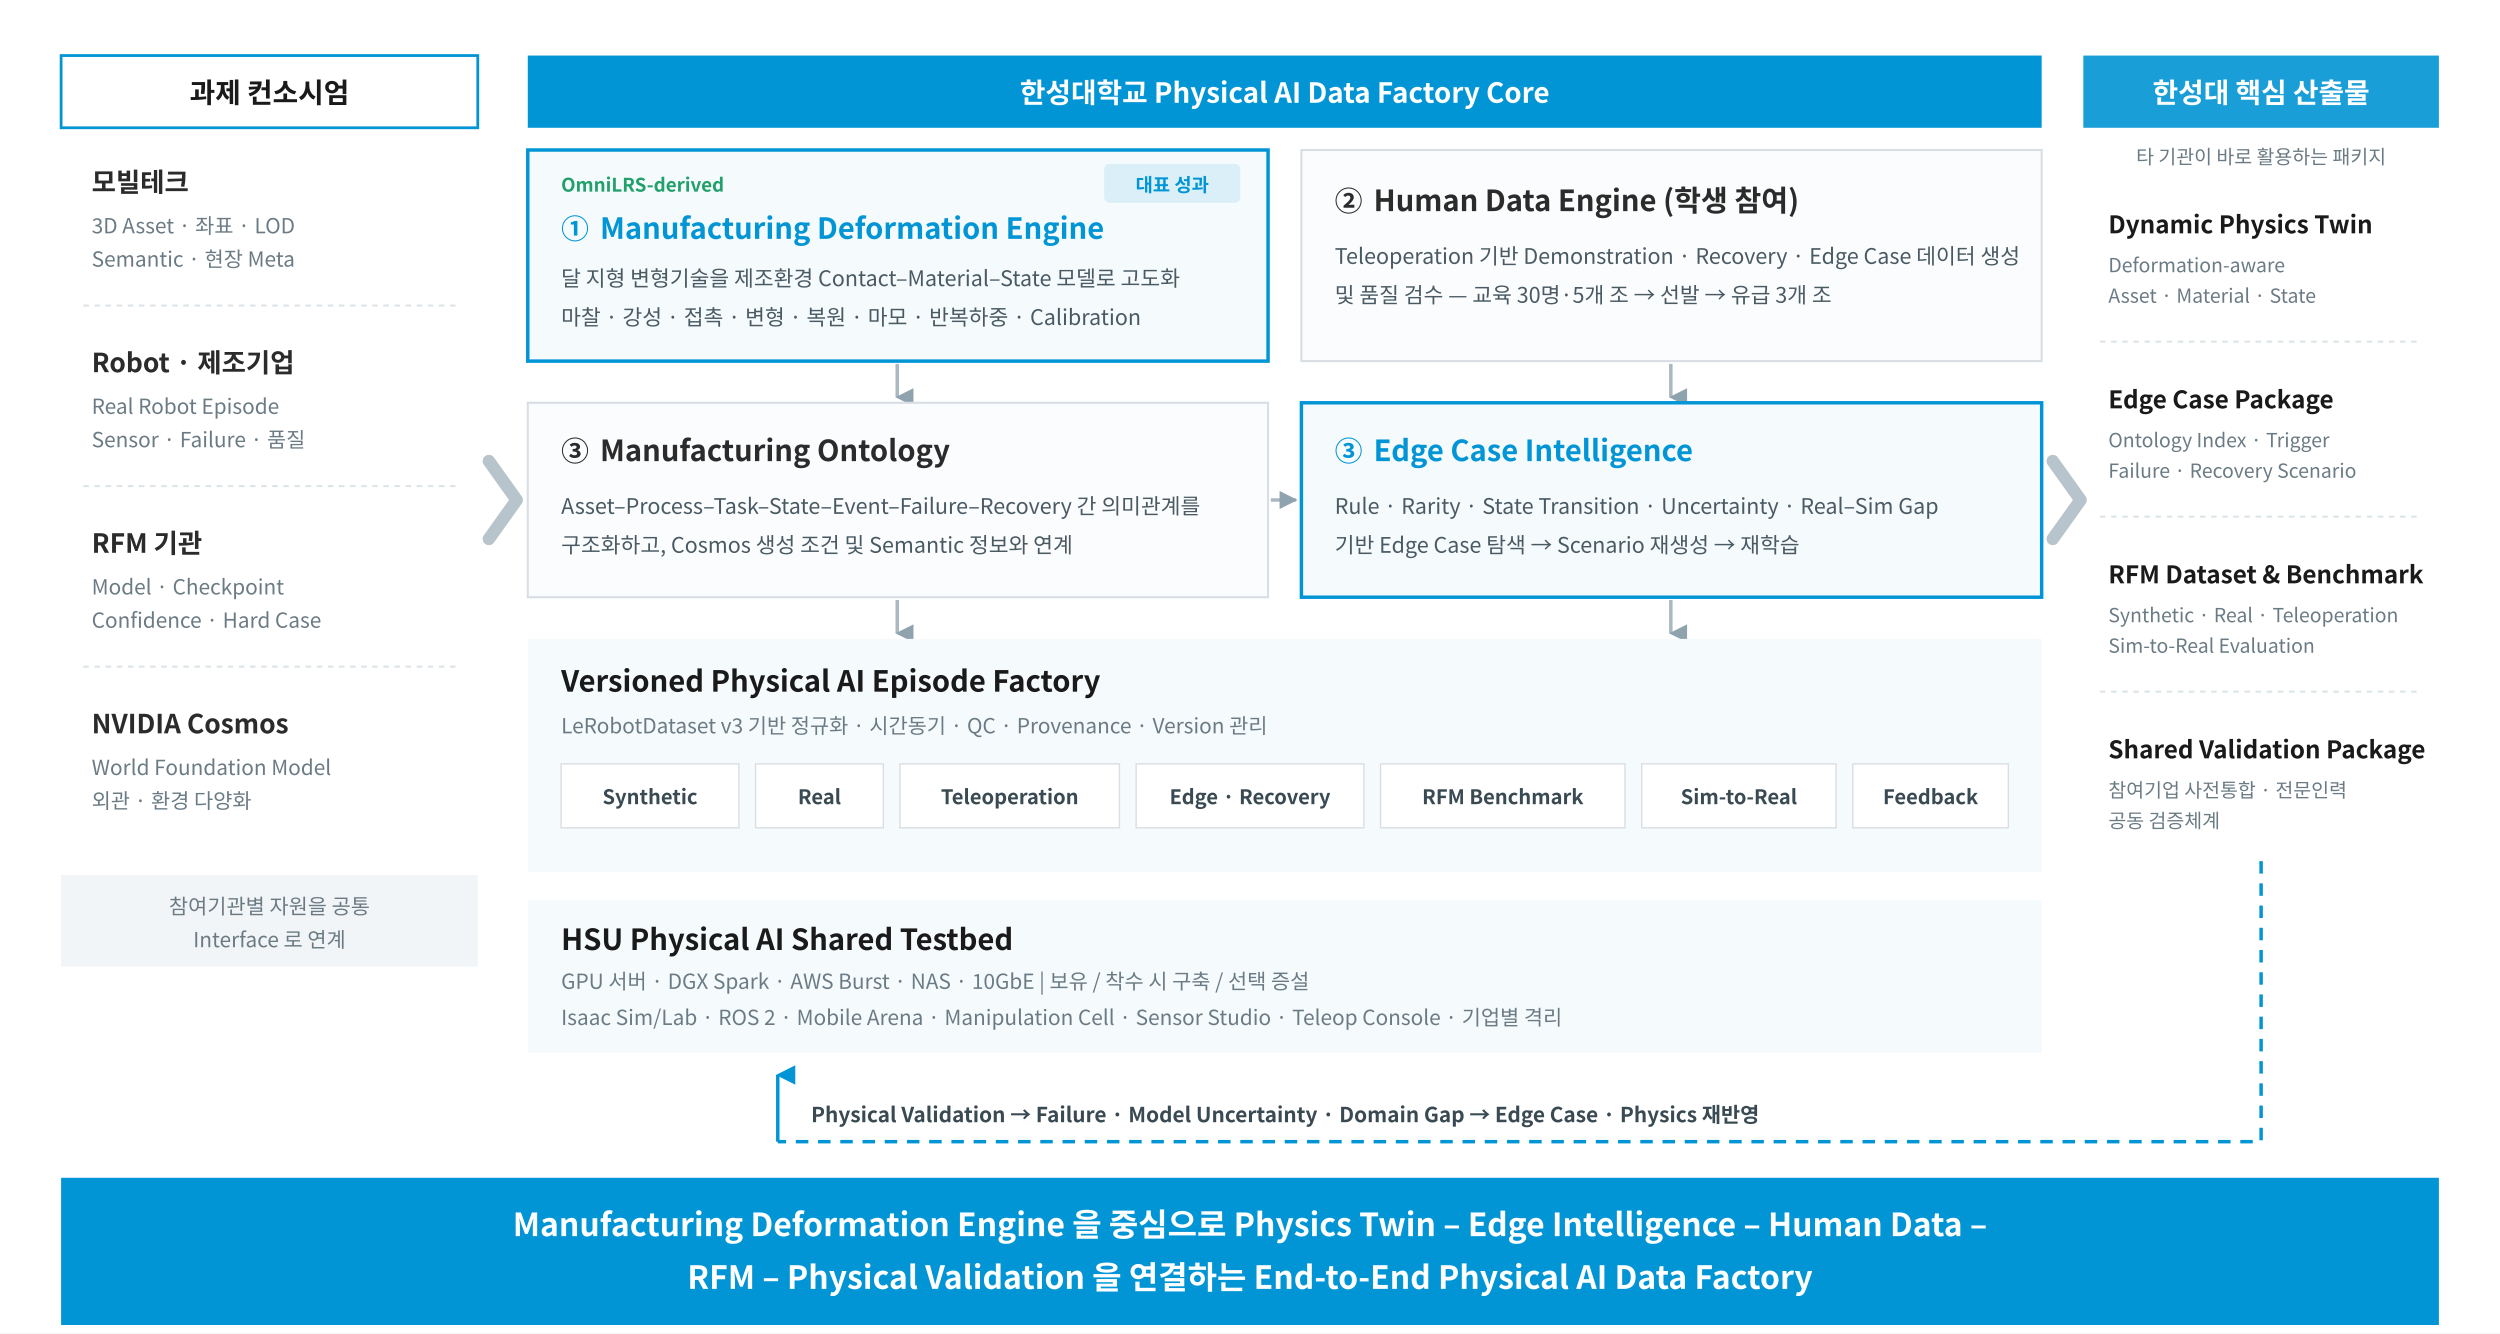
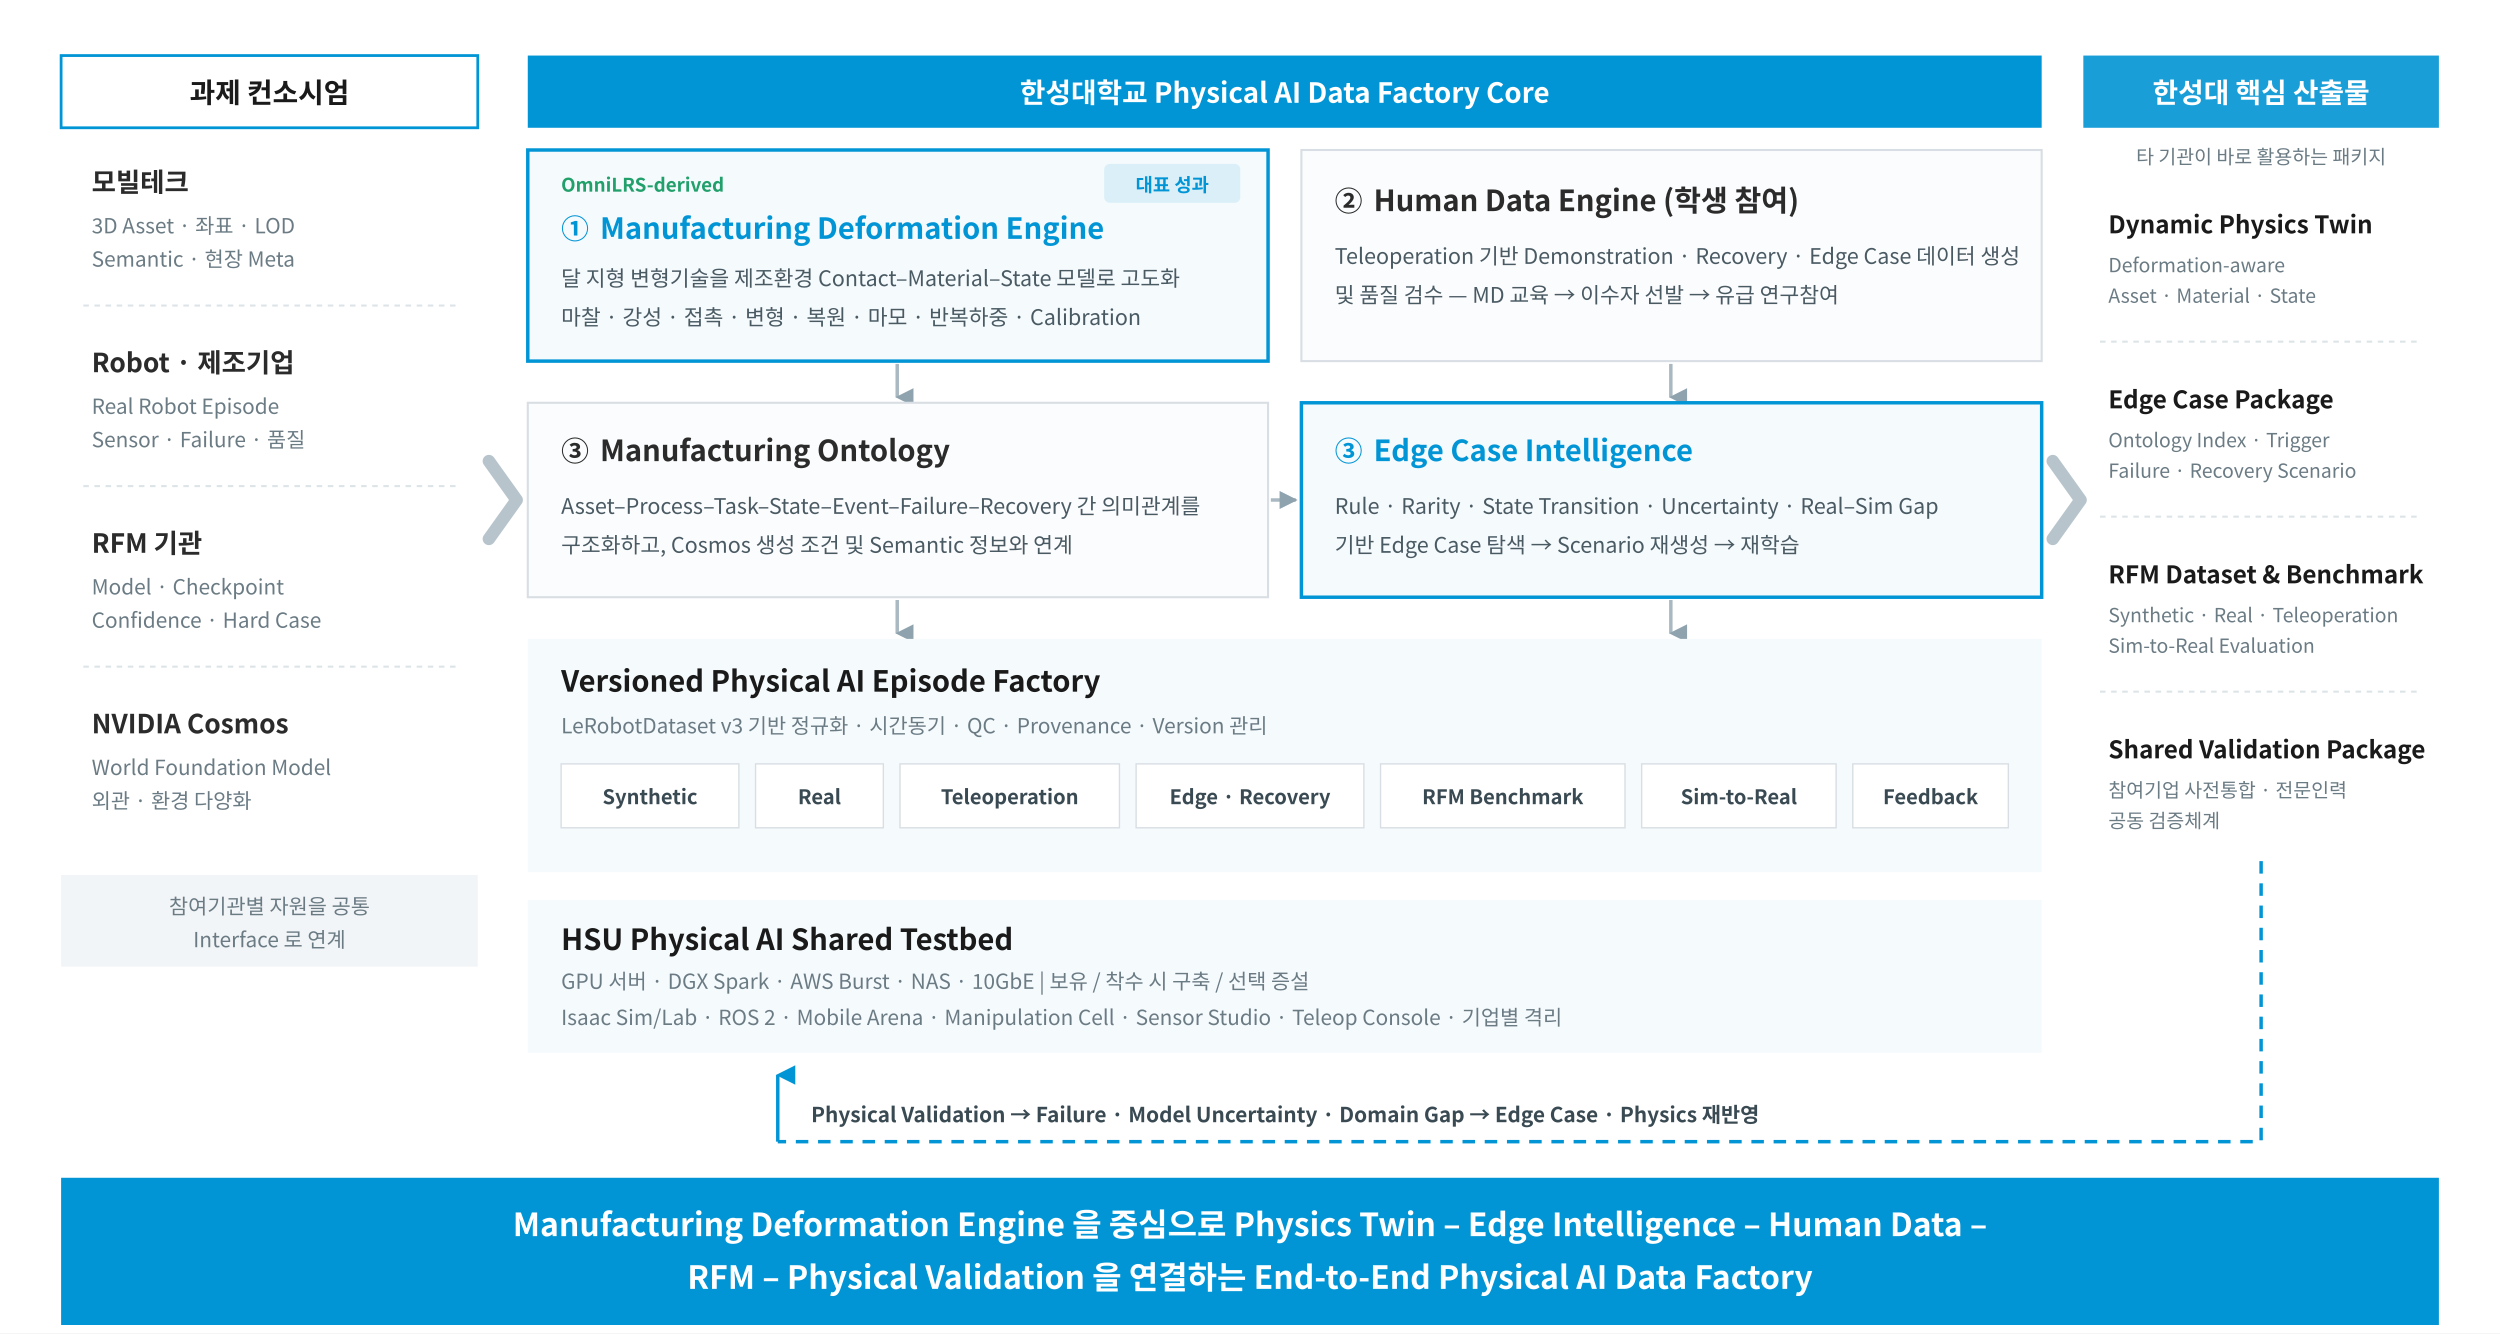
<svg xmlns="http://www.w3.org/2000/svg" width="1800" height="960" viewBox="0 0 1800 960" role="img" aria-labelledby="title desc">
  <defs>
    <marker id="dn" viewBox="0 0 10 10" refX="5" refY="9" markerWidth="13" markerHeight="13" markerUnits="userSpaceOnUse" orient="auto">
      <path d="M0 0 L10 0 L5 10 z" fill="#8FA3AF" />
    </marker>
    <marker id="rt" viewBox="0 0 10 10" refX="9" refY="5" markerWidth="13" markerHeight="13" markerUnits="userSpaceOnUse" orient="auto">
      <path d="M0 0 L10 5 L0 10 z" fill="#8FA3AF" />
    </marker>
    <marker id="up" viewBox="0 0 10 10" refX="5" refY="1" markerWidth="14" markerHeight="14" markerUnits="userSpaceOnUse" orient="auto">
      <path d="M5 0 L10 10 L0 10 z" fill="#0295D5" />
    </marker>
    <style>
      text { font-family: "Noto Sans KR", "Noto Sans CJK KR", "Malgun Gothic", Arial, sans-serif; }
      .eyebrow { font-size: 16px; font-weight: 700; fill: #0295D5; letter-spacing: 1.4px; }
      .h1      { font-size: 38px; font-weight: 800; fill: #1A1A1A; }
      .ci      { font-size: 19px; font-weight: 800; fill: #0295D5; letter-spacing: .5px; }
      .cis     { font-size: 11px; font-weight: 700; fill: #7A8A93; letter-spacing: 1.6px; }
      .colhd   { font-size: 20px; font-weight: 800; }
      .itemT   { font-size: 19px; font-weight: 700; fill: #2B2B2B; }
      .itemB   { font-size: 15px; fill: #6B7B84; }
      .cardN   { font-size: 20px; font-weight: 800; }
      .cardT   { font-size: 21px; font-weight: 800; }
      .cardB   { font-size: 15.5px; fill: #4A5A63; }
      .tag     { font-size: 13.5px; font-weight: 700; fill: #22A06B; }
      .badge   { font-size: 13.5px; font-weight: 700; fill: #0295D5; }
      .bandT   { font-size: 21px; font-weight: 800; fill: #1A1A1A; }
      .bandB   { font-size: 15px; fill: #6B7B84; }
      .pill    { font-size: 14.5px; font-weight: 600; fill: #3A4A53; }
      .outT    { font-size: 17.5px; font-weight: 800; fill: #1A1A1A; }
      .outB    { font-size: 14px; fill: #6B7B84; }
      .fb      { font-size: 15px; font-weight: 600; fill: #3A4A53; }
      .foot    { font-size: 23px; font-weight: 800; fill: #ffffff; }
    </style>
  </defs>
  <rect width="1800" height="960" fill="#ffffff" />
  <g transform="translate(0,-110)">
    <rect x="44" y="150" width="300" height="52" fill="#ffffff" stroke="#0295D5" stroke-width="2" />
    <text x="194" y="184" text-anchor="middle" class="colhd" fill="#1A1A1A">과제 컨소시엄</text>
    <text x="66" y="248" class="itemT">모빌테크</text>
    <text x="66" y="278" class="itemB">3D Asset · 좌표 · LOD</text>
    <text x="66" y="302" class="itemB">Semantic · 현장 Meta</text>
    <path d="M60 330 H328" stroke="#DDE4E8" stroke-width="1.5" stroke-dasharray="4 4" />
    <text x="66" y="378" class="itemT">Robot · 제조기업</text>
    <text x="66" y="408" class="itemB">Real Robot Episode</text>
    <text x="66" y="432" class="itemB">Sensor · Failure · 품질</text>
    <path d="M60 460 H328" stroke="#DDE4E8" stroke-width="1.5" stroke-dasharray="4 4" />
    <text x="66" y="508" class="itemT">RFM 기관</text>
    <text x="66" y="538" class="itemB">Model · Checkpoint</text>
    <text x="66" y="562" class="itemB">Confidence · Hard Case</text>
    <path d="M60 590 H328" stroke="#DDE4E8" stroke-width="1.5" stroke-dasharray="4 4" />
    <text x="66" y="638" class="itemT">NVIDIA Cosmos</text>
    <text x="66" y="668" class="itemB">World Foundation Model</text>
    <text x="66" y="692" class="itemB">외관 · 환경 다양화</text>
    <rect x="44" y="740" width="300" height="66" fill="#F2F5F7" />
    <text x="194" y="768" text-anchor="middle" class="itemB">참여기관별 자원을 공통</text>
    <text x="194" y="792" text-anchor="middle" class="itemB">Interface 로 연계</text>
    <path d="M352 442 L372 470 L352 498" fill="none" stroke="#B7C4CC" stroke-width="9" stroke-linecap="round" stroke-linejoin="round" />
    <rect x="380" y="150" width="1090" height="52" fill="#0295D5" />
    <text x="925" y="184" text-anchor="middle" class="colhd" fill="#ffffff">한성대학교 Physical AI Data Factory Core</text>
    <rect x="380" y="218" width="533" height="152" fill="#F5FAFD" stroke="#0295D5" stroke-width="2.5" />
    <text x="404" y="248" class="tag">OmniLRS-derived</text>
    <rect x="795" y="228" width="98" height="28" rx="4" fill="#DAEFF8" />
    <text x="844" y="248" text-anchor="middle" class="badge">대표 성과</text>
    <text x="404" y="282" class="cardN" fill="#0295D5">①</text>
    <text x="432" y="282" class="cardT" fill="#0295D5">Manufacturing Deformation Engine</text>
    <text x="404" y="316" class="cardB">달 지형 변형기술을 제조환경 Contact–Material–State 모델로 고도화</text>
    <text x="404" y="344" class="cardB">마찰 · 강성 · 접촉 · 변형 · 복원 · 마모 · 반복하중 · Calibration</text>
    <rect x="937" y="218" width="533" height="152" fill="#FBFCFD" stroke="#D8DEE3" stroke-width="1.5" />
    <text x="961" y="262" class="cardN" fill="#2B2B2B">②</text>
    <text x="989" y="262" class="cardT" fill="#2B2B2B">Human Data Engine (학생 참여)</text>
    <text x="961" y="300" class="cardB">Teleoperation 기반 Demonstration · Recovery · Edge Case 데이터 생성</text>
-     <text x="961" y="328" class="cardB">및 품질 검수 — 교육 30명·5개 조 → 선발 → 유급 3개 조</text>
+     <text x="961" y="328" class="cardB">및 품질 검수 — MD 교육 → 이수자 선발 → 유급 연구참여</text>
    <path d="M646 372 V396" stroke="#A9B8C1" stroke-width="2.5" marker-end="url(#dn)" />
    <path d="M1203 372 V396" stroke="#A9B8C1" stroke-width="2.5" marker-end="url(#dn)" />
    <rect x="380" y="400" width="533" height="140" fill="#FBFCFD" stroke="#D8DEE3" stroke-width="1.5" />
    <text x="404" y="442" class="cardN" fill="#2B2B2B">③</text>
    <text x="432" y="442" class="cardT" fill="#2B2B2B">Manufacturing Ontology</text>
    <text x="404" y="480" class="cardB">Asset–Process–Task–State–Event–Failure–Recovery 간 의미관계를</text>
    <text x="404" y="508" class="cardB">구조화하고, Cosmos 생성 조건 및 Semantic 정보와 연계</text>
    <rect x="937" y="400" width="533" height="140" fill="#F5FAFD" stroke="#0295D5" stroke-width="2.5" />
    <text x="961" y="442" class="cardN" fill="#0295D5">③</text>
    <text x="989" y="442" class="cardT" fill="#0295D5">Edge Case Intelligence</text>
    <text x="961" y="480" class="cardB">Rule · Rarity · State Transition · Uncertainty · Real–Sim Gap</text>
    <text x="961" y="508" class="cardB">기반 Edge Case 탐색 → Scenario 재생성 → 재학습</text>
    <path d="M915 470 L933 470" stroke="#A9B8C1" stroke-width="2.5" marker-end="url(#rt)" />
    <path d="M646 542 V566" stroke="#A9B8C1" stroke-width="2.5" marker-end="url(#dn)" />
    <path d="M1203 542 V566" stroke="#A9B8C1" stroke-width="2.5" marker-end="url(#dn)" />
    <rect x="380" y="570" width="1090" height="168" fill="#F5FAFD" />
    <text x="404" y="608" class="bandT">Versioned Physical AI Episode Factory</text>
    <text x="404" y="638" class="bandB">LeRobotDataset v3 기반 정규화 · 시간동기 · QC · Provenance · Version 관리</text>
    <g class="pill">
      <rect x="404" y="660" width="128" height="46" fill="#ffffff" stroke="#D8DEE3" />
      <text x="468" y="689" text-anchor="middle">Synthetic</text>
      <rect x="544" y="660" width="92" height="46" fill="#ffffff" stroke="#D8DEE3" />
      <text x="590" y="689" text-anchor="middle">Real</text>
      <rect x="648" y="660" width="158" height="46" fill="#ffffff" stroke="#D8DEE3" />
      <text x="727" y="689" text-anchor="middle">Teleoperation</text>
      <rect x="818" y="660" width="164" height="46" fill="#ffffff" stroke="#D8DEE3" />
      <text x="900" y="689" text-anchor="middle">Edge · Recovery</text>
      <rect x="994" y="660" width="176" height="46" fill="#ffffff" stroke="#D8DEE3" />
      <text x="1082" y="689" text-anchor="middle">RFM Benchmark</text>
      <rect x="1182" y="660" width="140" height="46" fill="#ffffff" stroke="#D8DEE3" />
      <text x="1252" y="689" text-anchor="middle">Sim-to-Real</text>
      <rect x="1334" y="660" width="112" height="46" fill="#ffffff" stroke="#D8DEE3" />
      <text x="1390" y="689" text-anchor="middle">Feedback</text>
    </g>
    <rect x="380" y="758" width="1090" height="110" fill="#F5FAFD" />
    <text x="404" y="794" class="bandT">HSU Physical AI Shared Testbed</text>
    <text x="404" y="822" class="bandB">GPU 서버 · DGX Spark · AWS Burst · NAS · 10GbE  |  보유 / 착수 시 구축 / 선택 증설</text>
    <text x="404" y="848" class="bandB">Isaac Sim/Lab · ROS 2 · Mobile Arena · Manipulation Cell · Sensor Studio · Teleop Console · 기업별 격리</text>
    <path d="M1478 442 L1498 470 L1478 498" fill="none" stroke="#B7C4CC" stroke-width="9" stroke-linecap="round" stroke-linejoin="round" />
    <rect x="1500" y="150" width="256" height="52" fill="#199ED8" />
    <text x="1628" y="184" text-anchor="middle" class="colhd" fill="#ffffff">한성대 핵심 산출물</text>
    <text x="1628" y="228" text-anchor="middle" class="outB">타 기관이 바로 활용하는 패키지</text>
    <text x="1518" y="278" class="outT">Dynamic Physics Twin</text>
    <text x="1518" y="306" class="outB">Deformation-aware</text>
    <text x="1518" y="328" class="outB">Asset · Material · State</text>
    <path d="M1512 356 H1744" stroke="#DDE4E8" stroke-width="1.5" stroke-dasharray="4 4" />
    <text x="1518" y="404" class="outT">Edge Case Package</text>
    <text x="1518" y="432" class="outB">Ontology Index · Trigger</text>
    <text x="1518" y="454" class="outB">Failure · Recovery Scenario</text>
    <path d="M1512 482 H1744" stroke="#DDE4E8" stroke-width="1.5" stroke-dasharray="4 4" />
    <text x="1518" y="530" class="outT">RFM Dataset &amp; Benchmark</text>
    <text x="1518" y="558" class="outB">Synthetic · Real · Teleoperation</text>
    <text x="1518" y="580" class="outB">Sim-to-Real Evaluation</text>
    <path d="M1512 608 H1744" stroke="#DDE4E8" stroke-width="1.5" stroke-dasharray="4 4" />
    <text x="1518" y="656" class="outT">Shared Validation Package</text>
    <text x="1518" y="684" class="outB">참여기업 사전통합 · 전문인력</text>
    <text x="1518" y="706" class="outB">공동 검증체계</text>
    <path d="M1628 730 V932 H560" fill="none" stroke="#0295D5" stroke-width="2.5" stroke-dasharray="9 7" />
    <path d="M560 932 V884" stroke="#0295D5" stroke-width="2.5" marker-end="url(#up)" />
    <text x="584" y="918" class="fb">Physical Validation → Failure · Model Uncertainty · Domain Gap → Edge Case · Physics 재반영</text>
    <rect x="44" y="958" width="1712" height="106" fill="#0295D5" />
    <text x="900" y="1000" text-anchor="middle" class="foot">Manufacturing Deformation Engine 을 중심으로 Physics Twin – Edge Intelligence – Human Data –</text>
    <text x="900" y="1038" text-anchor="middle" class="foot">RFM – Physical Validation 을 연결하는 End-to-End Physical AI Data Factory</text>
  </g>
</svg>
